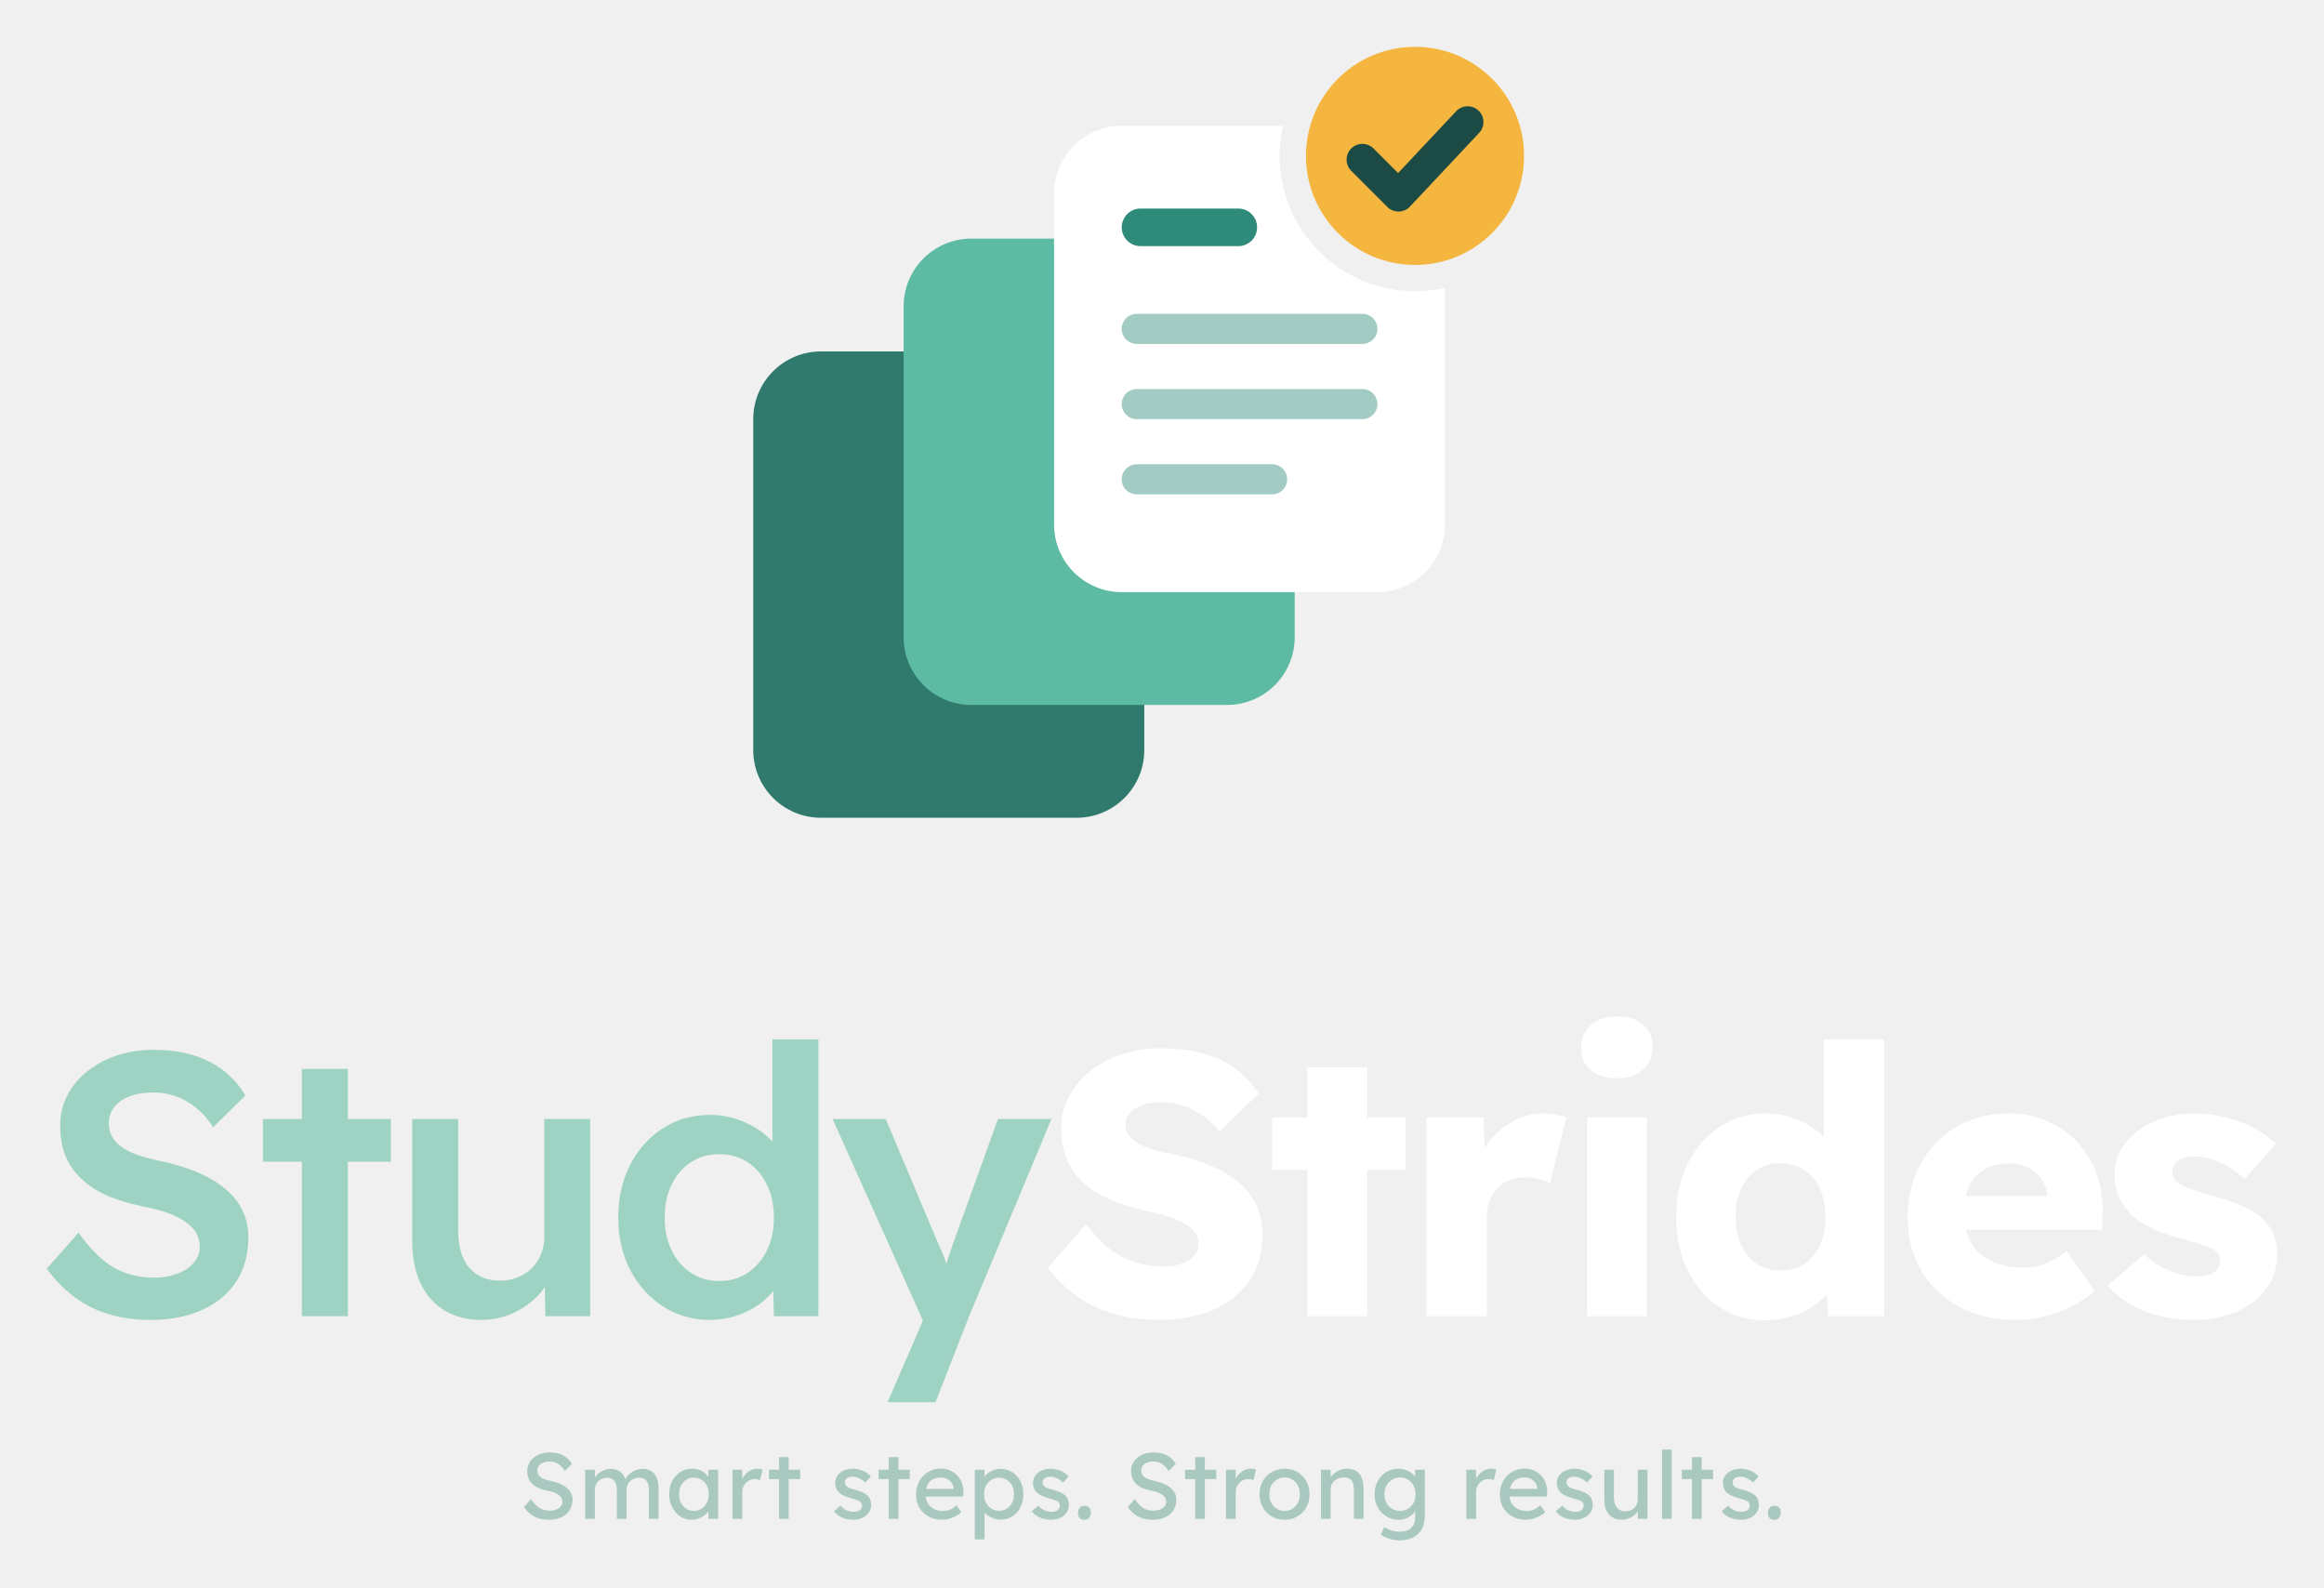
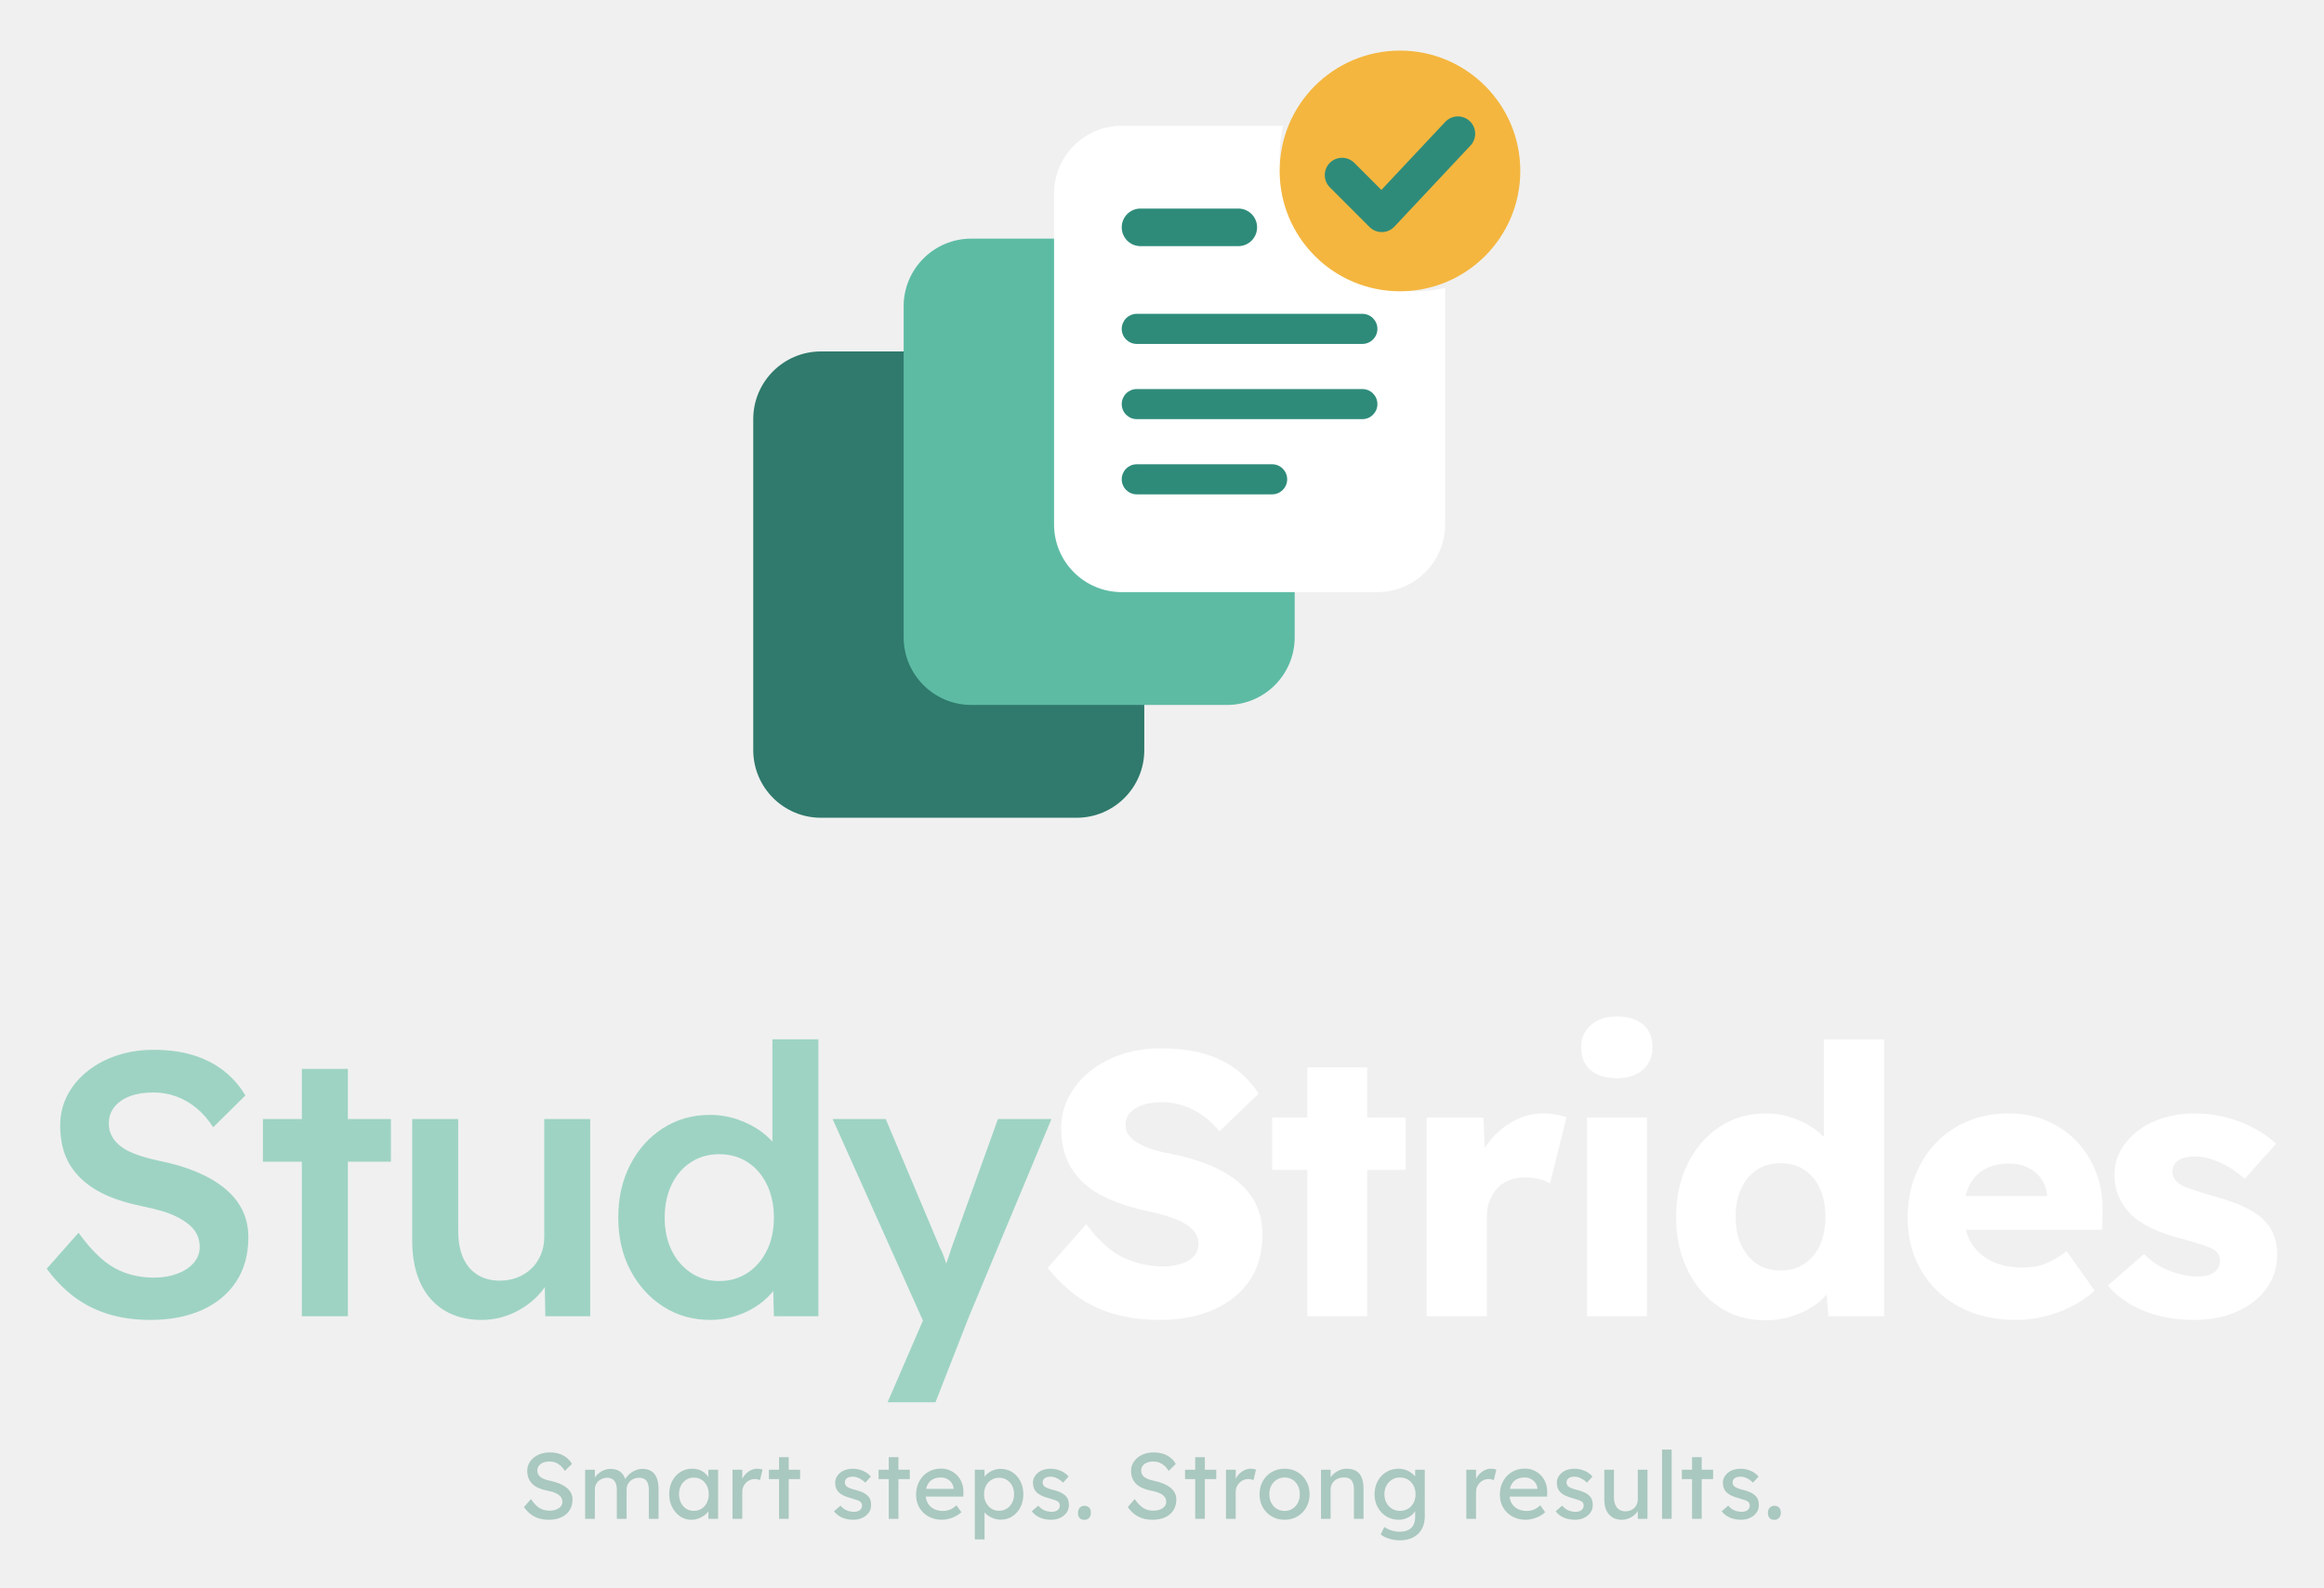
<svg xmlns="http://www.w3.org/2000/svg" viewBox="-295.82 8.3 596.45 407.22" width="596" height="407" role="img" aria-label="StudyStrides">
  <g transform="translate(-121.8 5.8) scale(1.93)">
    <path fill="#2F7A6C" d="M19 48H53C57.97 48 62 52.03 62 57V101C62 105.97 57.97 110 53 110H19C14.03 110 10 105.97 10 101V57C10 52.03 14.03 48 19 48Z" />
    <path fill="#5DBBA4" d="M39 33H73C77.97 33 82 37.03 82 42V86C82 90.97 77.97 95 73 95H39C34.03 95 30 90.97 30 86V42C30 37.03 34.03 33 39 33Z" />
    <path fill="#FFFFFF" d="M59 18H80.45C80.15 19.29 80 20.63 80 22C80 31.94 88.06 40 98 40C99.37 40 100.71 39.85 102 39.55V71C102 75.97 97.97 80 93 80H59C54.03 80 50 75.97 50 71V27C50 22.03 54.03 18 59 18Z" />
    <rect x="59" y="29" width="18" height="5" rx="2.5" fill="#2E8B7A" />
-     <rect x="59" y="43" width="34" height="4" rx="2" fill="#A1CBC3" />
-     <rect x="59" y="53" width="34" height="4" rx="2" fill="#A1CBC3" />
-     <rect x="59" y="63" width="22" height="4" rx="2" fill="#A1CBC3" />
-     <circle cx="98" cy="22" r="14.5" fill="#F4B63F" />
-     <path d="M91 22.5L95.8 27.3L105 17.5" fill="none" stroke="#1C4B46" stroke-width="4.2" stroke-linecap="round" stroke-linejoin="round" />
+     <rect x="59" y="43" width="34" height="4" rx="2" fill="#2E8B7A" />
+     <rect x="59" y="53" width="34" height="4" rx="2" fill="#2E8B7A" />
+     <rect x="59" y="63" width="22" height="4" rx="2" fill="#2E8B7A" />
+     <circle cx="96" cy="24" r="16" fill="#F4B63F" />
+     <path d="M88.3 24.55L93.58 29.83L103.7 19.05" fill="none" stroke="#2E8B7A" stroke-width="4.6" stroke-linecap="round" stroke-linejoin="round" />
  </g>
  <path fill="#9ED3C3" d="M-257.23 346.96Q-263.09 346.96 -267.98 345.47Q-272.88 343.98 -276.82 341.01Q-280.75 338.03 -283.82 333.81L-275.66 324.59Q-270.96 331.12 -266.45 333.62Q-261.94 336.11 -256.27 336.11Q-253.01 336.11 -250.32 335.1Q-247.63 334.1 -246.1 332.32Q-244.56 330.54 -244.56 328.24Q-244.56 326.61 -245.18 325.22Q-245.81 323.82 -247.06 322.72Q-248.3 321.62 -250.13 320.66Q-251.95 319.7 -254.26 319.02Q-256.56 318.35 -259.34 317.78Q-264.62 316.72 -268.56 314.94Q-272.5 313.17 -275.18 310.53Q-277.87 307.89 -279.12 304.58Q-280.37 301.26 -280.37 297.04Q-280.37 292.82 -278.5 289.26Q-276.62 285.71 -273.36 283.12Q-270.1 280.53 -265.78 279.09Q-261.46 277.65 -256.46 277.65Q-250.8 277.65 -246.34 278.99Q-241.87 280.34 -238.46 282.98Q-235.06 285.62 -232.85 289.36L-241.1 297.52Q-243.02 294.54 -245.42 292.58Q-247.82 290.61 -250.61 289.6Q-253.39 288.59 -256.46 288.59Q-259.92 288.59 -262.46 289.55Q-265.01 290.51 -266.45 292.29Q-267.89 294.06 -267.89 296.56Q-267.89 298.48 -267.02 299.97Q-266.16 301.46 -264.58 302.61Q-262.99 303.76 -260.5 304.62Q-258 305.49 -254.83 306.16Q-249.55 307.22 -245.33 308.99Q-241.1 310.77 -238.13 313.22Q-235.15 315.66 -233.62 318.78Q-232.08 321.9 -232.08 325.74Q-232.08 332.37 -235.2 337.12Q-238.32 341.87 -243.98 344.42Q-249.65 346.96 -257.23 346.96ZM-218.35 346V282.54H-206.54V346ZM-228.34 306.35V295.41H-195.5V306.35ZM-172.27 346.96Q-177.74 346.96 -181.78 344.51Q-185.81 342.06 -187.92 337.5Q-190.03 332.94 -190.03 326.61V295.41H-178.22V324.11Q-178.22 328.14 -176.98 330.98Q-175.73 333.81 -173.33 335.34Q-170.93 336.88 -167.57 336.88Q-165.07 336.88 -163.01 336.06Q-160.94 335.25 -159.41 333.76Q-157.87 332.27 -157.01 330.21Q-156.14 328.14 -156.14 325.74V295.41H-144.34V346H-155.86L-156.05 335.44L-153.94 334.29Q-155.09 337.94 -157.82 340.77Q-160.56 343.6 -164.3 345.28Q-168.05 346.96 -172.27 346.96ZM-113.52 346.96Q-120.24 346.96 -125.57 343.55Q-130.9 340.14 -134.02 334.24Q-137.14 328.34 -137.14 320.66Q-137.14 313.07 -134.06 307.12Q-130.99 301.17 -125.66 297.76Q-120.34 294.35 -113.62 294.35Q-109.97 294.35 -106.56 295.5Q-103.15 296.66 -100.46 298.62Q-97.78 300.59 -96.19 302.99Q-94.61 305.39 -94.42 307.98L-97.58 308.37V274.96H-85.78V346H-97.2L-97.49 334.1L-95.18 334.29Q-95.28 336.69 -96.86 338.9Q-98.45 341.1 -100.94 342.93Q-103.44 344.75 -106.75 345.86Q-110.06 346.96 -113.52 346.96ZM-111.22 336.98Q-107.09 336.98 -103.92 334.86Q-100.75 332.75 -98.98 329.1Q-97.2 325.46 -97.2 320.66Q-97.2 315.95 -98.98 312.26Q-100.75 308.56 -103.92 306.5Q-107.09 304.43 -111.22 304.43Q-115.34 304.43 -118.51 306.5Q-121.68 308.56 -123.46 312.26Q-125.23 315.95 -125.23 320.66Q-125.23 325.46 -123.46 329.1Q-121.68 332.75 -118.51 334.86Q-115.34 336.98 -111.22 336.98ZM-68.02 368.08 -57.26 343.22 -57.17 351.09 -82.13 295.41H-68.5L-54.58 328.43Q-53.9 329.68 -53.23 331.74Q-52.56 333.81 -52.08 335.82L-54.48 336.59Q-53.81 334.77 -53.04 332.7Q-52.27 330.64 -51.6 328.43L-39.7 295.41H-25.97L-47.09 346L-55.73 368.08Z" />
  <path fill="#FFFFFF" d="M1.87 346.96Q-4.75 346.96 -10.08 345.38Q-15.41 343.79 -19.54 340.77Q-23.66 337.74 -26.93 333.62L-17.04 322.38Q-12.24 328.82 -7.39 331.02Q-2.54 333.23 2.64 333.23Q5.23 333.23 7.34 332.56Q9.46 331.89 10.61 330.59Q11.76 329.3 11.76 327.38Q11.76 325.94 11.04 324.78Q10.32 323.63 9.07 322.77Q7.82 321.9 6.1 321.18Q4.37 320.46 2.45 319.94Q0.53 319.41 -1.49 319.02Q-7.06 317.78 -11.18 315.95Q-15.31 314.13 -18.05 311.49Q-20.78 308.85 -22.13 305.44Q-23.47 302.03 -23.47 297.81Q-23.47 293.3 -21.41 289.5Q-19.34 285.71 -15.84 282.98Q-12.34 280.24 -7.73 278.75Q-3.12 277.26 1.87 277.26Q8.5 277.26 13.25 278.66Q18 280.05 21.41 282.64Q24.82 285.23 27.22 288.88L17.14 298.58Q15.12 296.08 12.77 294.45Q10.42 292.82 7.78 291.95Q5.14 291.09 2.35 291.09Q-0.53 291.09 -2.59 291.81Q-4.66 292.53 -5.81 293.82Q-6.96 295.12 -6.96 296.94Q-6.96 298.58 -6 299.73Q-5.04 300.88 -3.41 301.79Q-1.78 302.7 0.34 303.33Q2.45 303.95 4.75 304.34Q10.03 305.39 14.3 307.12Q18.58 308.85 21.7 311.34Q24.82 313.84 26.5 317.25Q28.18 320.66 28.18 325.17Q28.18 332.18 24.77 337.02Q21.36 341.87 15.46 344.42Q9.55 346.96 1.87 346.96ZM39.7 346V282.16H55.06V346ZM30.67 308.46V295.02H64.94V308.46ZM70.32 346V295.02H84.91L85.58 311.63L82.7 308.46Q83.86 304.34 86.5 301.07Q89.14 297.81 92.69 295.89Q96.24 293.97 100.27 293.97Q102 293.97 103.49 294.26Q104.98 294.54 106.22 294.93L102 311.92Q100.94 311.25 99.17 310.82Q97.39 310.38 95.47 310.38Q93.36 310.38 91.54 311.1Q89.71 311.82 88.46 313.17Q87.22 314.51 86.5 316.34Q85.78 318.16 85.78 320.46V346ZM111.5 346V295.02H126.86V346ZM119.18 284.94Q114.86 284.94 112.42 282.88Q109.97 280.82 109.97 276.98Q109.97 273.52 112.46 271.31Q114.96 269.1 119.18 269.1Q123.5 269.1 125.9 271.17Q128.3 273.23 128.3 276.98Q128.3 280.53 125.86 282.74Q123.41 284.94 119.18 284.94ZM157.2 347.06Q150.58 347.06 145.44 343.65Q140.3 340.24 137.33 334.24Q134.35 328.24 134.35 320.56Q134.35 312.88 137.33 306.88Q140.3 300.88 145.49 297.42Q150.67 293.97 157.39 293.97Q160.85 293.97 164.02 295.02Q167.18 296.08 169.78 297.9Q172.37 299.73 174 302.08Q175.63 304.43 175.92 306.93L172.27 307.79V274.96H187.73V346H173.42L172.56 334.38L175.63 334.86Q175.34 337.26 173.76 339.47Q172.18 341.68 169.68 343.36Q167.18 345.04 163.97 346.05Q160.75 347.06 157.2 347.06ZM161.14 334.29Q164.69 334.29 167.28 332.56Q169.87 330.83 171.26 327.76Q172.66 324.69 172.66 320.56Q172.66 316.34 171.26 313.26Q169.87 310.19 167.28 308.46Q164.69 306.74 161.14 306.74Q157.58 306.74 155.04 308.46Q152.5 310.19 151.06 313.26Q149.62 316.34 149.62 320.56Q149.62 324.69 151.06 327.76Q152.5 330.83 155.04 332.56Q157.58 334.29 161.14 334.29ZM221.62 346.96Q213.17 346.96 206.93 343.55Q200.69 340.14 197.23 334.24Q193.78 328.34 193.78 320.75Q193.78 314.9 195.7 310Q197.62 305.1 201.07 301.5Q204.53 297.9 209.28 295.94Q214.03 293.97 219.7 293.97Q225.07 293.97 229.54 295.89Q234 297.81 237.26 301.26Q240.53 304.72 242.26 309.42Q243.98 314.13 243.79 319.7L243.7 323.82H203.09L200.88 315.18H231.22L229.58 317.01V315.09Q229.39 312.69 228.1 310.82Q226.8 308.94 224.69 307.89Q222.58 306.83 219.89 306.83Q216.14 306.83 213.5 308.32Q210.86 309.81 209.52 312.64Q208.18 315.47 208.18 319.6Q208.18 323.82 209.95 326.94Q211.73 330.06 215.14 331.79Q218.54 333.52 223.25 333.52Q226.51 333.52 229.06 332.56Q231.6 331.6 234.58 329.3L241.78 339.47Q238.8 342.06 235.44 343.7Q232.08 345.33 228.58 346.14Q225.07 346.96 221.62 346.96ZM267.41 346.96Q259.92 346.96 254.21 344.56Q248.5 342.16 245.14 338.13L254.45 330.06Q257.42 333.04 261.17 334.43Q264.91 335.82 268.27 335.82Q269.62 335.82 270.67 335.54Q271.73 335.25 272.45 334.72Q273.17 334.19 273.55 333.47Q273.94 332.75 273.94 331.79Q273.94 329.87 272.21 328.82Q271.34 328.34 269.33 327.66Q267.31 326.99 264.14 326.13Q259.63 324.98 256.32 323.39Q253.01 321.81 250.9 319.7Q248.98 317.68 247.92 315.23Q246.86 312.78 246.86 309.71Q246.86 306.16 248.54 303.28Q250.22 300.4 253.06 298.29Q255.89 296.18 259.58 295.07Q263.28 293.97 267.22 293.97Q271.44 293.97 275.28 294.93Q279.12 295.89 282.43 297.62Q285.74 299.34 288.34 301.74L280.27 310.77Q278.54 309.14 276.38 307.84Q274.22 306.54 271.92 305.78Q269.62 305.01 267.7 305.01Q266.26 305.01 265.15 305.25Q264.05 305.49 263.28 306.02Q262.51 306.54 262.13 307.26Q261.74 307.98 261.74 308.94Q261.74 309.9 262.27 310.77Q262.8 311.63 263.76 312.21Q264.72 312.78 266.83 313.5Q268.94 314.22 272.59 315.28Q277.1 316.53 280.37 318.06Q283.63 319.6 285.55 321.71Q287.09 323.34 287.86 325.5Q288.62 327.66 288.62 330.16Q288.62 335.06 285.89 338.85Q283.15 342.64 278.35 344.8Q273.55 346.96 267.41 346.96Z" />
  <path fill="#A9C8BF" d="M-155 398.24Q-156.37 398.24 -157.54 397.88Q-158.7 397.52 -159.65 396.79Q-160.6 396.06 -161.34 394.98L-159.56 392.94Q-158.39 394.62 -157.31 395.26Q-156.23 395.91 -154.74 395.91Q-153.83 395.91 -153.08 395.62Q-152.34 395.34 -151.91 394.83Q-151.48 394.33 -151.48 393.68Q-151.48 393.25 -151.62 392.86Q-151.76 392.48 -152.06 392.17Q-152.36 391.86 -152.83 391.59Q-153.3 391.33 -153.92 391.12Q-154.55 390.92 -155.36 390.78Q-156.66 390.51 -157.62 390.08Q-158.58 389.65 -159.23 389Q-159.88 388.35 -160.19 387.52Q-160.5 386.7 -160.5 385.66Q-160.5 384.66 -160.06 383.79Q-159.61 382.93 -158.83 382.29Q-158.05 381.66 -157 381.31Q-155.94 380.96 -154.72 380.96Q-153.42 380.96 -152.34 381.3Q-151.26 381.63 -150.42 382.29Q-149.58 382.95 -149.03 383.91L-150.85 385.71Q-151.33 384.92 -151.93 384.38Q-152.53 383.84 -153.25 383.56Q-153.97 383.29 -154.79 383.29Q-155.72 383.29 -156.42 383.58Q-157.12 383.86 -157.51 384.38Q-157.91 384.9 -157.91 385.59Q-157.91 386.1 -157.72 386.52Q-157.52 386.94 -157.13 387.26Q-156.73 387.58 -156.06 387.84Q-155.39 388.09 -154.45 388.28Q-153.13 388.57 -152.1 389.01Q-151.07 389.46 -150.35 390.06Q-149.63 390.66 -149.26 391.4Q-148.88 392.14 -148.88 393.01Q-148.88 394.62 -149.63 395.79Q-150.37 396.97 -151.74 397.6Q-153.11 398.24 -155 398.24ZM-145.64 398V385.4H-143.15V388.09L-143.6 388.38Q-143.41 387.75 -142.99 387.18Q-142.57 386.6 -141.96 386.16Q-141.35 385.71 -140.64 385.45Q-139.93 385.18 -139.19 385.18Q-138.11 385.18 -137.29 385.54Q-136.48 385.9 -135.95 386.62Q-135.42 387.34 -135.18 388.42L-135.56 388.33L-135.4 387.92Q-135.13 387.37 -134.66 386.88Q-134.2 386.38 -133.6 386Q-133 385.62 -132.32 385.4Q-131.65 385.18 -131 385.18Q-129.59 385.18 -128.66 385.76Q-127.74 386.34 -127.27 387.51Q-126.8 388.69 -126.8 390.44V398H-129.3V390.58Q-129.3 389.5 -129.58 388.82Q-129.85 388.14 -130.4 387.8Q-130.96 387.46 -131.82 387.46Q-132.49 387.46 -133.08 387.69Q-133.67 387.92 -134.1 388.33Q-134.53 388.74 -134.77 389.28Q-135.01 389.82 -135.01 390.46V398H-137.51V390.54Q-137.51 389.55 -137.8 388.87Q-138.08 388.18 -138.64 387.82Q-139.19 387.46 -139.98 387.46Q-140.65 387.46 -141.23 387.69Q-141.8 387.92 -142.24 388.32Q-142.67 388.71 -142.91 389.25Q-143.15 389.79 -143.15 390.42V398ZM-118.4 398.24Q-119.96 398.24 -121.25 397.38Q-122.53 396.51 -123.3 395.02Q-124.07 393.54 -124.07 391.66Q-124.07 389.77 -123.29 388.29Q-122.51 386.82 -121.18 385.98Q-119.84 385.14 -118.19 385.14Q-117.2 385.14 -116.39 385.42Q-115.57 385.71 -114.96 386.23Q-114.35 386.74 -113.95 387.42Q-113.56 388.09 -113.46 388.86L-114.01 388.66V385.4H-111.52V398H-114.01V395L-113.44 394.83Q-113.58 395.48 -114.02 396.09Q-114.47 396.7 -115.15 397.18Q-115.84 397.66 -116.66 397.95Q-117.49 398.24 -118.4 398.24ZM-117.76 395.96Q-116.63 395.96 -115.76 395.41Q-114.9 394.86 -114.41 393.88Q-113.92 392.91 -113.92 391.66Q-113.92 390.44 -114.41 389.48Q-114.9 388.52 -115.76 387.97Q-116.63 387.42 -117.76 387.42Q-118.86 387.42 -119.71 387.97Q-120.56 388.52 -121.06 389.48Q-121.55 390.44 -121.55 391.66Q-121.55 392.91 -121.06 393.88Q-120.56 394.86 -119.71 395.41Q-118.86 395.96 -117.76 395.96ZM-107.82 398V385.4H-105.32V389.36L-105.56 388.4Q-105.3 387.49 -104.66 386.74Q-104.03 386 -103.2 385.57Q-102.37 385.14 -101.48 385.14Q-101.08 385.14 -100.7 385.21Q-100.33 385.28 -100.12 385.38L-100.76 388.06Q-101.05 387.94 -101.4 387.86Q-101.75 387.78 -102.08 387.78Q-102.73 387.78 -103.32 388.03Q-103.91 388.28 -104.35 388.72Q-104.8 389.17 -105.06 389.76Q-105.32 390.34 -105.32 391.04V398ZM-95.87 398V382.18H-93.4V398ZM-98.48 387.8V385.4H-90.47V387.8ZM-76.81 398.24Q-78.4 398.24 -79.67 397.69Q-80.94 397.14 -81.78 396.06L-80.1 394.62Q-79.38 395.46 -78.53 395.83Q-77.68 396.2 -76.6 396.2Q-76.16 396.2 -75.79 396.09Q-75.42 395.98 -75.14 395.77Q-74.87 395.55 -74.72 395.25Q-74.58 394.95 -74.58 394.59Q-74.58 393.97 -75.04 393.58Q-75.28 393.42 -75.79 393.21Q-76.31 393.01 -77.12 392.79Q-78.52 392.43 -79.4 391.98Q-80.29 391.52 -80.77 390.94Q-81.13 390.49 -81.3 389.95Q-81.47 389.41 -81.47 388.76Q-81.47 387.97 -81.12 387.31Q-80.77 386.65 -80.16 386.16Q-79.55 385.66 -78.72 385.4Q-77.89 385.14 -76.96 385.14Q-76.07 385.14 -75.19 385.38Q-74.32 385.62 -73.57 386.07Q-72.83 386.53 -72.32 387.15L-73.74 388.71Q-74.2 388.26 -74.74 387.91Q-75.28 387.56 -75.83 387.37Q-76.38 387.18 -76.84 387.18Q-77.34 387.18 -77.75 387.27Q-78.16 387.37 -78.43 387.56Q-78.71 387.75 -78.85 388.04Q-79 388.33 -79 388.69Q-78.97 389 -78.84 389.28Q-78.71 389.55 -78.47 389.74Q-78.2 389.94 -77.68 390.15Q-77.15 390.37 -76.33 390.56Q-75.13 390.87 -74.35 391.24Q-73.57 391.62 -73.12 392.1Q-72.64 392.55 -72.44 393.15Q-72.25 393.75 -72.25 394.5Q-72.25 395.58 -72.86 396.43Q-73.48 397.28 -74.51 397.76Q-75.54 398.24 -76.81 398.24ZM-67.72 398V382.18H-65.24V398ZM-70.33 387.8V385.4H-62.32V387.8ZM-54.06 398.24Q-56 398.24 -57.5 397.41Q-59 396.58 -59.86 395.14Q-60.71 393.7 -60.71 391.83Q-60.71 390.34 -60.23 389.12Q-59.75 387.9 -58.9 387Q-58.04 386.1 -56.86 385.6Q-55.67 385.11 -54.28 385.11Q-53.05 385.11 -52 385.58Q-50.94 386.05 -50.16 386.86Q-49.38 387.68 -48.96 388.8Q-48.54 389.91 -48.56 391.23L-48.59 392.29H-58.88L-59.44 390.32H-50.72L-51.08 390.73V390.15Q-51.16 389.36 -51.61 388.74Q-52.07 388.11 -52.76 387.75Q-53.46 387.39 -54.28 387.39Q-55.57 387.39 -56.46 387.88Q-57.35 388.38 -57.8 389.32Q-58.26 390.27 -58.26 391.66Q-58.26 392.98 -57.71 393.96Q-57.16 394.93 -56.15 395.46Q-55.14 395.98 -53.82 395.98Q-52.88 395.98 -52.08 395.67Q-51.28 395.36 -50.34 394.54L-49.09 396.3Q-49.67 396.87 -50.5 397.3Q-51.32 397.74 -52.25 397.99Q-53.17 398.24 -54.06 398.24ZM-45.64 403.28V385.4H-43.14V388.28L-43.52 388.06Q-43.38 387.34 -42.71 386.68Q-42.04 386.02 -41.06 385.6Q-40.09 385.18 -39.06 385.18Q-37.36 385.18 -36.04 386.02Q-34.72 386.86 -33.95 388.33Q-33.18 389.79 -33.18 391.69Q-33.18 393.56 -33.94 395.04Q-34.69 396.51 -36.01 397.36Q-37.33 398.22 -38.99 398.22Q-40.09 398.22 -41.12 397.77Q-42.16 397.33 -42.88 396.63Q-43.6 395.94 -43.76 395.19L-43.14 394.86V403.28ZM-39.4 395.94Q-38.29 395.94 -37.43 395.38Q-36.56 394.83 -36.06 393.87Q-35.56 392.91 -35.56 391.69Q-35.56 390.46 -36.05 389.52Q-36.54 388.57 -37.4 388.02Q-38.27 387.46 -39.4 387.46Q-40.52 387.46 -41.39 388Q-42.25 388.54 -42.76 389.5Q-43.26 390.46 -43.26 391.69Q-43.26 392.91 -42.76 393.87Q-42.25 394.83 -41.39 395.38Q-40.52 395.94 -39.4 395.94ZM-26.05 398.24Q-27.64 398.24 -28.91 397.69Q-30.18 397.14 -31.02 396.06L-29.34 394.62Q-28.62 395.46 -27.77 395.83Q-26.92 396.2 -25.84 396.2Q-25.4 396.2 -25.03 396.09Q-24.66 395.98 -24.38 395.77Q-24.11 395.55 -23.96 395.25Q-23.82 394.95 -23.82 394.59Q-23.82 393.97 -24.28 393.58Q-24.52 393.42 -25.03 393.21Q-25.55 393.01 -26.36 392.79Q-27.76 392.43 -28.64 391.98Q-29.53 391.52 -30.01 390.94Q-30.37 390.49 -30.54 389.95Q-30.71 389.41 -30.71 388.76Q-30.71 387.97 -30.36 387.31Q-30.01 386.65 -29.4 386.16Q-28.79 385.66 -27.96 385.4Q-27.13 385.14 -26.2 385.14Q-25.31 385.14 -24.43 385.38Q-23.56 385.62 -22.81 386.07Q-22.07 386.53 -21.56 387.15L-22.98 388.71Q-23.44 388.26 -23.98 387.91Q-24.52 387.56 -25.07 387.37Q-25.62 387.18 -26.08 387.18Q-26.58 387.18 -26.99 387.27Q-27.4 387.37 -27.67 387.56Q-27.95 387.75 -28.09 388.04Q-28.24 388.33 -28.24 388.69Q-28.21 389 -28.08 389.28Q-27.95 389.55 -27.71 389.74Q-27.44 389.94 -26.92 390.15Q-26.39 390.37 -25.57 390.56Q-24.37 390.87 -23.59 391.24Q-22.81 391.62 -22.36 392.1Q-21.88 392.55 -21.68 393.15Q-21.49 393.75 -21.49 394.5Q-21.49 395.58 -22.1 396.43Q-22.72 397.28 -23.75 397.76Q-24.78 398.24 -26.05 398.24ZM-17.51 398.26Q-18.3 398.26 -18.73 397.8Q-19.16 397.33 -19.16 396.46Q-19.16 395.67 -18.71 395.17Q-18.25 394.66 -17.51 394.66Q-16.72 394.66 -16.28 395.13Q-15.85 395.6 -15.85 396.46Q-15.85 397.26 -16.31 397.76Q-16.76 398.26 -17.51 398.26ZM-0.04 398.24Q-1.4 398.24 -2.57 397.88Q-3.73 397.52 -4.68 396.79Q-5.63 396.06 -6.37 394.98L-4.6 392.94Q-3.42 394.62 -2.34 395.26Q-1.26 395.91 0.23 395.91Q1.14 395.91 1.88 395.62Q2.63 395.34 3.06 394.83Q3.49 394.33 3.49 393.68Q3.49 393.25 3.35 392.86Q3.2 392.48 2.9 392.17Q2.6 391.86 2.14 391.59Q1.67 391.33 1.04 391.12Q0.42 390.92 -0.4 390.78Q-1.69 390.51 -2.65 390.08Q-3.61 389.65 -4.26 389Q-4.91 388.35 -5.22 387.52Q-5.53 386.7 -5.53 385.66Q-5.53 384.66 -5.09 383.79Q-4.64 382.93 -3.86 382.29Q-3.08 381.66 -2.03 381.31Q-0.97 380.96 0.25 380.96Q1.55 380.96 2.63 381.3Q3.71 381.63 4.55 382.29Q5.39 382.95 5.94 383.91L4.12 385.71Q3.64 384.92 3.04 384.38Q2.44 383.84 1.72 383.56Q1 383.29 0.18 383.29Q-0.76 383.29 -1.45 383.58Q-2.15 383.86 -2.54 384.38Q-2.94 384.9 -2.94 385.59Q-2.94 386.1 -2.75 386.52Q-2.56 386.94 -2.16 387.26Q-1.76 387.58 -1.09 387.84Q-0.42 388.09 0.52 388.28Q1.84 388.57 2.87 389.01Q3.9 389.46 4.62 390.06Q5.34 390.66 5.71 391.4Q6.08 392.14 6.08 393.01Q6.08 394.62 5.34 395.79Q4.6 396.97 3.23 397.6Q1.86 398.24 -0.04 398.24ZM10.93 398V382.18H13.4V398ZM8.32 387.8V385.4H16.33V387.8ZM18.83 398V385.4H21.32V389.36L21.08 388.4Q21.35 387.49 21.98 386.74Q22.62 386 23.45 385.57Q24.28 385.14 25.16 385.14Q25.57 385.14 25.94 385.21Q26.32 385.28 26.53 385.38L25.88 388.06Q25.6 387.94 25.25 387.86Q24.9 387.78 24.56 387.78Q23.92 387.78 23.33 388.03Q22.74 388.28 22.3 388.72Q21.85 389.17 21.59 389.76Q21.32 390.34 21.32 391.04V398ZM33.88 398.24Q32.03 398.24 30.58 397.39Q29.12 396.54 28.28 395.06Q27.44 393.58 27.44 391.69Q27.44 389.79 28.28 388.32Q29.12 386.84 30.58 385.99Q32.03 385.14 33.88 385.14Q35.7 385.14 37.15 385.99Q38.6 386.84 39.44 388.32Q40.28 389.79 40.28 391.69Q40.28 393.58 39.44 395.06Q38.6 396.54 37.15 397.39Q35.7 398.24 33.88 398.24ZM33.88 395.98Q35 395.98 35.89 395.42Q36.78 394.86 37.28 393.88Q37.79 392.91 37.76 391.69Q37.79 390.44 37.28 389.47Q36.78 388.5 35.89 387.94Q35 387.39 33.88 387.39Q32.75 387.39 31.85 387.96Q30.95 388.52 30.44 389.49Q29.94 390.46 29.96 391.69Q29.94 392.91 30.44 393.88Q30.95 394.86 31.85 395.42Q32.75 395.98 33.88 395.98ZM43.21 398V385.4H45.68V387.99L45.25 388.28Q45.49 387.44 46.19 386.73Q46.88 386.02 47.84 385.58Q48.8 385.14 49.81 385.14Q51.25 385.14 52.21 385.7Q53.17 386.26 53.65 387.42Q54.13 388.57 54.13 390.32V398H51.66V390.49Q51.66 389.41 51.37 388.7Q51.08 387.99 50.48 387.67Q49.88 387.34 49 387.39Q48.28 387.39 47.68 387.62Q47.08 387.85 46.63 388.26Q46.19 388.66 45.94 389.2Q45.68 389.74 45.68 390.37V398H44.46Q44.15 398 43.84 398Q43.52 398 43.21 398ZM63.37 403.52Q62.03 403.52 60.7 403.1Q59.36 402.68 58.55 402.01L59.46 400.09Q59.94 400.45 60.59 400.72Q61.24 401 61.96 401.16Q62.68 401.31 63.37 401.31Q64.69 401.31 65.58 400.88Q66.47 400.45 66.92 399.61Q67.38 398.77 67.38 397.52V395.1L67.64 395.26Q67.52 396.01 66.86 396.69Q66.2 397.38 65.22 397.81Q64.24 398.24 63.2 398.24Q61.4 398.24 60 397.39Q58.6 396.54 57.78 395.06Q56.96 393.58 56.96 391.69Q56.96 389.79 57.77 388.32Q58.57 386.84 59.98 385.99Q61.38 385.14 63.13 385.14Q63.85 385.14 64.52 385.32Q65.2 385.5 65.77 385.82Q66.35 386.14 66.8 386.53Q67.26 386.91 67.55 387.34Q67.84 387.78 67.91 388.16L67.38 388.35V385.4H69.85V397.23Q69.85 398.74 69.41 399.91Q68.96 401.07 68.12 401.88Q67.28 402.68 66.08 403.1Q64.88 403.52 63.37 403.52ZM63.47 395.96Q64.64 395.96 65.56 395.41Q66.47 394.86 66.97 393.9Q67.48 392.94 67.48 391.69Q67.48 390.44 66.96 389.47Q66.44 388.5 65.54 387.94Q64.64 387.39 63.47 387.39Q62.32 387.39 61.42 387.96Q60.52 388.52 60 389.49Q59.48 390.46 59.48 391.69Q59.48 392.91 60 393.88Q60.52 394.86 61.42 395.41Q62.32 395.96 63.47 395.96ZM80.51 398V385.4H83V389.36L82.76 388.4Q83.03 387.49 83.66 386.74Q84.3 386 85.13 385.57Q85.96 385.14 86.84 385.14Q87.25 385.14 87.62 385.21Q88 385.28 88.21 385.38L87.56 388.06Q87.28 387.94 86.93 387.86Q86.58 387.78 86.24 387.78Q85.6 387.78 85.01 388.03Q84.42 388.28 83.98 388.72Q83.53 389.17 83.27 389.76Q83 390.34 83 391.04V398ZM95.77 398.24Q93.83 398.24 92.33 397.41Q90.83 396.58 89.98 395.14Q89.12 393.7 89.12 391.83Q89.12 390.34 89.6 389.12Q90.08 387.9 90.94 387Q91.79 386.1 92.98 385.6Q94.16 385.11 95.56 385.11Q96.78 385.11 97.84 385.58Q98.89 386.05 99.67 386.86Q100.45 387.68 100.87 388.8Q101.29 389.91 101.27 391.23L101.24 392.29H90.95L90.4 390.32H99.11L98.75 390.73V390.15Q98.68 389.36 98.22 388.74Q97.76 388.11 97.07 387.75Q96.37 387.39 95.56 387.39Q94.26 387.39 93.37 387.88Q92.48 388.38 92.03 389.32Q91.57 390.27 91.57 391.66Q91.57 392.98 92.12 393.96Q92.68 394.93 93.68 395.46Q94.69 395.98 96.01 395.98Q96.95 395.98 97.75 395.67Q98.56 395.36 99.49 394.54L100.74 396.3Q100.16 396.87 99.34 397.3Q98.51 397.74 97.58 397.99Q96.66 398.24 95.77 398.24ZM108.4 398.24Q106.81 398.24 105.54 397.69Q104.27 397.14 103.43 396.06L105.11 394.62Q105.83 395.46 106.68 395.83Q107.53 396.2 108.61 396.2Q109.04 396.2 109.42 396.09Q109.79 395.98 110.06 395.77Q110.34 395.55 110.48 395.25Q110.63 394.95 110.63 394.59Q110.63 393.97 110.17 393.58Q109.93 393.42 109.42 393.21Q108.9 393.01 108.08 392.79Q106.69 392.43 105.8 391.98Q104.92 391.52 104.44 390.94Q104.08 390.49 103.91 389.95Q103.74 389.41 103.74 388.76Q103.74 387.97 104.09 387.31Q104.44 386.65 105.05 386.16Q105.66 385.66 106.49 385.4Q107.32 385.14 108.25 385.14Q109.14 385.14 110.02 385.38Q110.89 385.62 111.64 386.07Q112.38 386.53 112.88 387.15L111.47 388.71Q111.01 388.26 110.47 387.91Q109.93 387.56 109.38 387.37Q108.83 387.18 108.37 387.18Q107.87 387.18 107.46 387.27Q107.05 387.37 106.78 387.56Q106.5 387.75 106.36 388.04Q106.21 388.33 106.21 388.69Q106.24 389 106.37 389.28Q106.5 389.55 106.74 389.74Q107 389.94 107.53 390.15Q108.06 390.37 108.88 390.56Q110.08 390.87 110.86 391.24Q111.64 391.62 112.09 392.1Q112.57 392.55 112.76 393.15Q112.96 393.75 112.96 394.5Q112.96 395.58 112.34 396.43Q111.73 397.28 110.7 397.76Q109.67 398.24 108.4 398.24ZM120.35 398.24Q119 398.24 118.01 397.62Q117.01 396.99 116.47 395.86Q115.93 394.74 115.93 393.18V385.4H118.4V392.5Q118.4 393.61 118.75 394.41Q119.1 395.22 119.76 395.65Q120.42 396.08 121.36 396.08Q122.05 396.08 122.63 395.85Q123.2 395.62 123.62 395.22Q124.04 394.81 124.28 394.23Q124.52 393.66 124.52 392.98V385.4H127V398H124.52V395.36L124.96 395.07Q124.67 395.96 123.98 396.68Q123.3 397.4 122.36 397.82Q121.43 398.24 120.35 398.24ZM130.74 398V380.24H133.21V398ZM138.44 398V382.18H140.92V398ZM135.83 387.8V385.4H143.84V387.8ZM151.02 398.24Q149.44 398.24 148.16 397.69Q146.89 397.14 146.05 396.06L147.73 394.62Q148.45 395.46 149.3 395.83Q150.16 396.2 151.24 396.2Q151.67 396.2 152.04 396.09Q152.41 395.98 152.69 395.77Q152.96 395.55 153.11 395.25Q153.25 394.95 153.25 394.59Q153.25 393.97 152.8 393.58Q152.56 393.42 152.04 393.21Q151.52 393.01 150.71 392.79Q149.32 392.43 148.43 391.98Q147.54 391.52 147.06 390.94Q146.7 390.49 146.53 389.95Q146.36 389.41 146.36 388.76Q146.36 387.97 146.71 387.31Q147.06 386.65 147.67 386.16Q148.28 385.66 149.11 385.4Q149.94 385.14 150.88 385.14Q151.76 385.14 152.64 385.38Q153.52 385.62 154.26 386.07Q155 386.53 155.51 387.15L154.09 388.71Q153.64 388.26 153.1 387.91Q152.56 387.56 152 387.37Q151.45 387.18 151 387.18Q150.49 387.18 150.08 387.27Q149.68 387.37 149.4 387.56Q149.12 387.75 148.98 388.04Q148.84 388.33 148.84 388.69Q148.86 389 148.99 389.28Q149.12 389.55 149.36 389.74Q149.63 389.94 150.16 390.15Q150.68 390.37 151.5 390.56Q152.7 390.87 153.48 391.24Q154.26 391.62 154.72 392.1Q155.2 392.55 155.39 393.15Q155.58 393.75 155.58 394.5Q155.58 395.58 154.97 396.43Q154.36 397.28 153.32 397.76Q152.29 398.24 151.02 398.24ZM159.56 398.26Q158.77 398.26 158.34 397.8Q157.91 397.33 157.91 396.46Q157.91 395.67 158.36 395.17Q158.82 394.66 159.56 394.66Q160.36 394.66 160.79 395.13Q161.22 395.6 161.22 396.46Q161.22 397.26 160.76 397.76Q160.31 398.26 159.56 398.26Z" />
</svg>
